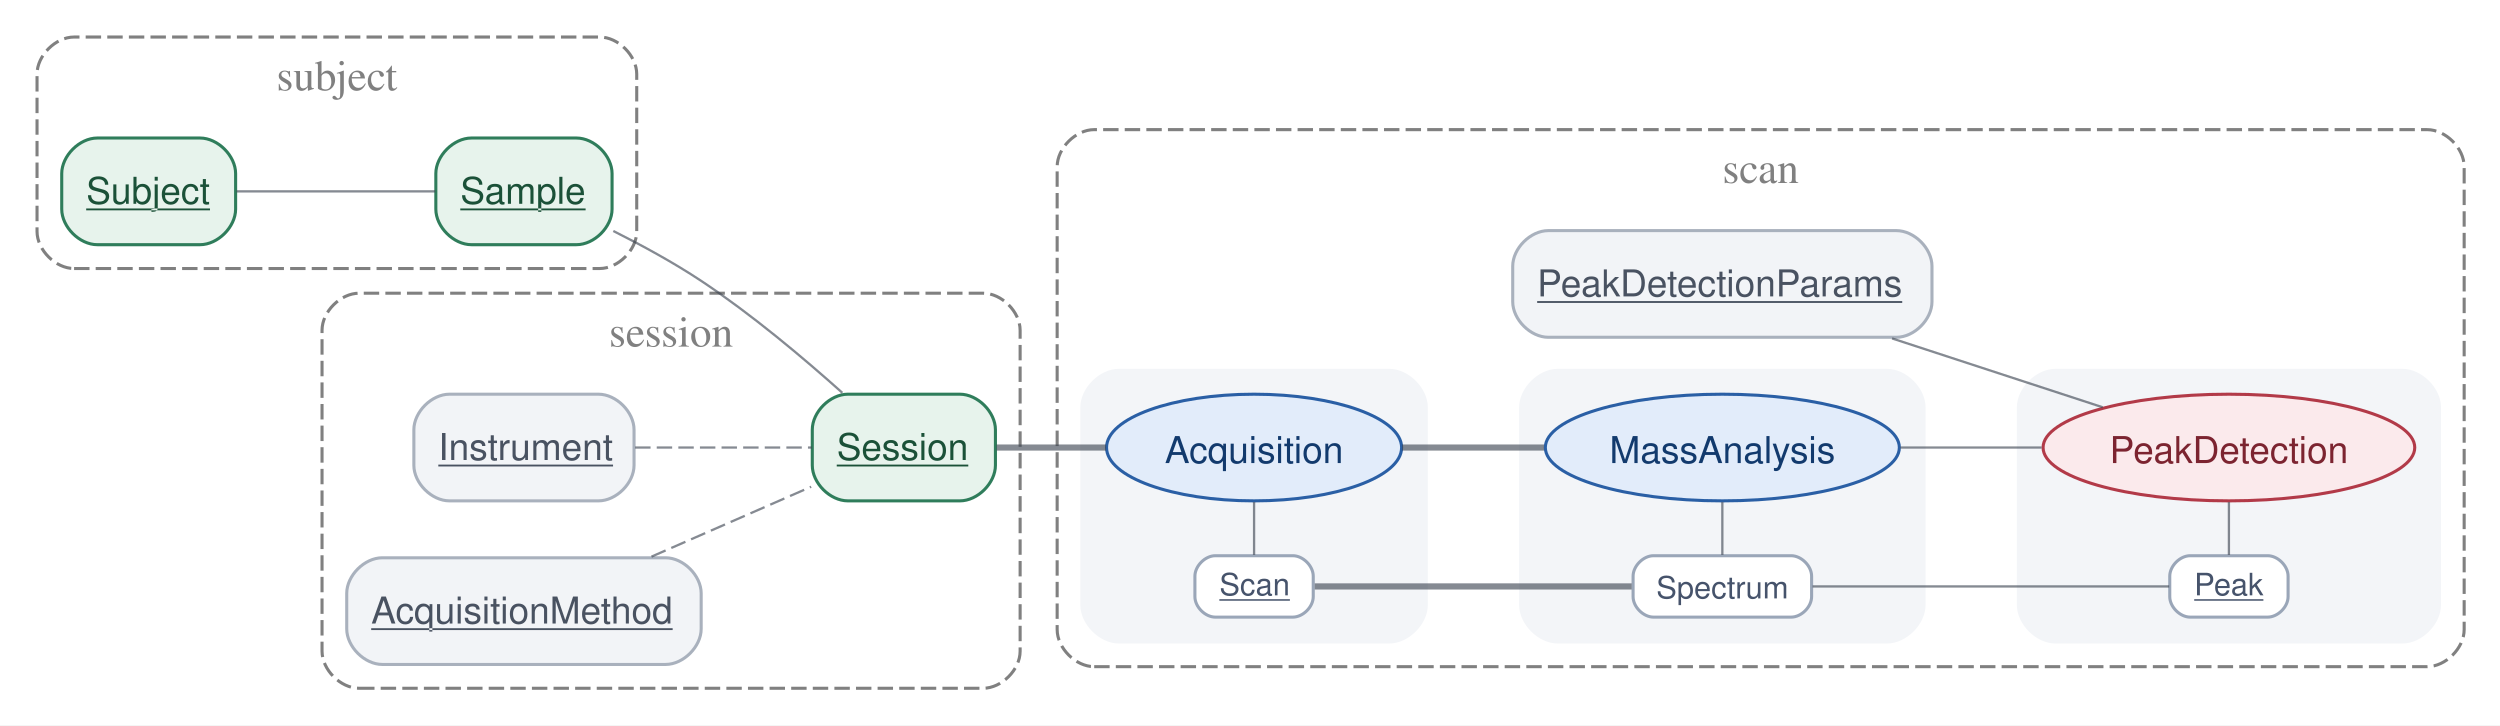
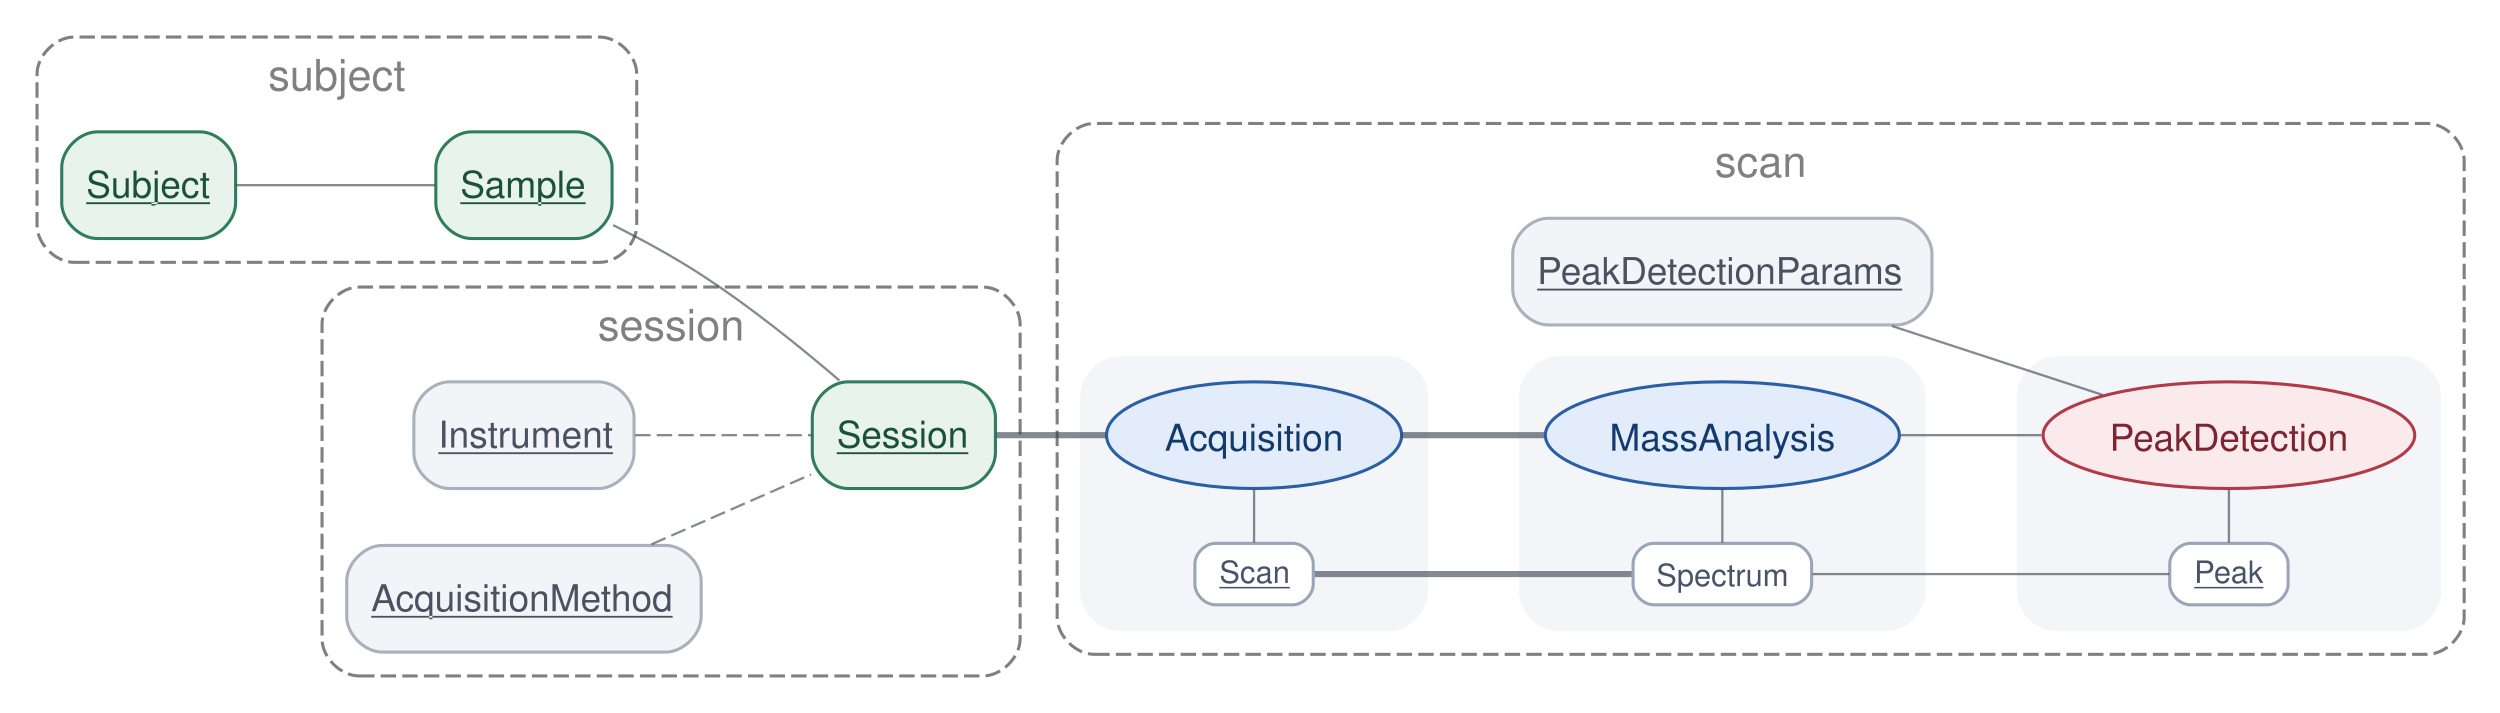
- <svg xmlns="http://www.w3.org/2000/svg" xmlns:xlink="http://www.w3.org/1999/xlink" width="810pt" height="235pt" viewBox="0.00 0.00 810.00 235.00">
-   <g id="graph0" class="graph" transform="scale(1 1) rotate(0) translate(4 231)">
-     <polygon fill="white" stroke="none" points="-4,4 -4,-231 806.39,-231 806.39,4 -4,4" />
+ <svg xmlns="http://www.w3.org/2000/svg" xmlns:xlink="http://www.w3.org/1999/xlink" width="810pt" height="231pt" viewBox="0.00 0.00 810.00 231.00">
+   <style>
+ @media (prefers-color-scheme: dark) {
+   svg { background-color: #161A21; }
+   polygon[fill="white"] { fill: #161A21; }
+   [fill="#fffde7"] { fill: #3A3620; }
+   [stroke="#c9bc5b"] { stroke: #C9BC5B; }
+   [fill="#6b6420"] { fill: #EBE3A0; }
+   [fill="#e7f3ec"] { fill: #16281F; }
+   [stroke="#2f7d5b"] { stroke: #4FA97F; }
+   [fill="#1b5138"] { fill: #BCE6CF; }
+   [fill="#f2f4f7"] { fill: #242832; }
+   [stroke="#a9b1bd"] { stroke: #8A93A1; }
+   [fill="#495261"] { fill: #C9CFD9; }
+   [fill="#fbeaec"] { fill: #331A1F; }
+   [stroke="#b23a48"] { stroke: #D0687A; }
+   [fill="#7c2430"] { fill: #F3C2CB; }
+   [fill="#e2ecfa"] { fill: #152538; }
+   [stroke="#2a5fa5"] { stroke: #5E92D6; }
+   [fill="#123a6d"] { fill: #C3DAF6; }
+   [fill="#ffffff"] { fill: #1E232C; }
+   [stroke="#9aa6b8"] { stroke: #7B879B; }
+   [fill="#46536b"] { fill: #C4CCDB; }
+   [fill="#edeef0"] { fill: #242730; }
+   [stroke="#808890"] { stroke: #8890A0; }
+   [fill="#404040"] { fill: #C7CDD6; }
+   [stroke="#3a424f"] { stroke: #AEB6C2; stroke-opacity: 0.753; }
+   [stroke="#c77d3a"] { stroke: #D68C4A; stroke-opacity: 0.753; }
+   [fill="#f3f5f8"] { fill: #2A313D; }
+   [stroke="#f3f5f8"] { stroke: #2A313D; }
+   [stroke="gray"] { stroke: #606875; }
+   [fill="gray"] { fill: #8A93A1; }
+ }
+ </style>
+   <g id="graph0" class="graph" transform="scale(1 1) rotate(0) translate(4 227)">
+     <polygon fill="white" stroke="none" points="-4,4 -4,-227 806.39,-227 806.39,4 -4,4" />
    <g id="clust1" class="cluster">
-       <path fill="none" stroke="gray" stroke-dasharray="5,2" d="M20,-144C20,-144 190.3,-144 190.3,-144 196.3,-144 202.3,-150 202.3,-156 202.3,-156 202.3,-207 202.3,-207 202.3,-213 196.3,-219 190.3,-219 190.3,-219 20,-219 20,-219 14,-219 8,-213 8,-207 8,-207 8,-156 8,-156 8,-150 14,-144 20,-144" />
-       <text xml:space="preserve" text-anchor="middle" x="105.15" y="-201.7" font-family="Times,serif" font-size="14.00" fill="gray">subject</text>
+       <path fill="none" stroke="gray" stroke-dasharray="5,2" d="M20,-142C20,-142 190.3,-142 190.3,-142 196.3,-142 202.3,-148 202.3,-154 202.3,-154 202.3,-203 202.3,-203 202.3,-209 196.3,-215 190.3,-215 190.3,-215 20,-215 20,-215 14,-215 8,-209 8,-203 8,-203 8,-154 8,-154 8,-148 14,-142 20,-142" />
+       <text xml:space="preserve" text-anchor="middle" x="105.15" y="-197.7" font-family="Helvetica,sans-Serif" font-size="14.00" fill="gray">subject</text>
    </g>
    <g id="clust2" class="cluster">
-       <path fill="none" stroke="gray" stroke-dasharray="5,2" d="M112.34,-8C112.34,-8 314.52,-8 314.52,-8 320.52,-8 326.52,-14 326.52,-20 326.52,-20 326.52,-124 326.52,-124 326.52,-130 320.52,-136 314.52,-136 314.52,-136 112.34,-136 112.34,-136 106.34,-136 100.34,-130 100.34,-124 100.34,-124 100.34,-20 100.34,-20 100.34,-14 106.34,-8 112.34,-8" />
-       <text xml:space="preserve" text-anchor="middle" x="213.43" y="-118.7" font-family="Times,serif" font-size="14.00" fill="gray">session</text>
+       <path fill="none" stroke="gray" stroke-dasharray="5,2" d="M112.34,-8C112.34,-8 314.52,-8 314.52,-8 320.52,-8 326.52,-14 326.52,-20 326.52,-20 326.52,-122 326.52,-122 326.52,-128 320.52,-134 314.52,-134 314.52,-134 112.34,-134 112.34,-134 106.34,-134 100.34,-128 100.34,-122 100.34,-122 100.34,-20 100.34,-20 100.34,-14 106.34,-8 112.34,-8" />
+       <text xml:space="preserve" text-anchor="middle" x="213.43" y="-116.7" font-family="Helvetica,sans-Serif" font-size="14.00" fill="gray">session</text>
    </g>
    <g id="clust3" class="cluster">
-       <path fill="none" stroke="gray" stroke-dasharray="5,2" d="M350.52,-15C350.52,-15 782.39,-15 782.39,-15 788.39,-15 794.39,-21 794.39,-27 794.39,-27 794.39,-177 794.39,-177 794.39,-183 788.39,-189 782.39,-189 782.39,-189 350.52,-189 350.52,-189 344.52,-189 338.52,-183 338.52,-177 338.52,-177 338.52,-27 338.52,-27 338.52,-21 344.52,-15 350.52,-15" />
-       <text xml:space="preserve" text-anchor="middle" x="566.45" y="-171.7" font-family="Times,serif" font-size="14.00" fill="gray">scan</text>
+       <path fill="none" stroke="gray" stroke-dasharray="5,2" d="M350.52,-15C350.52,-15 782.39,-15 782.39,-15 788.39,-15 794.39,-21 794.39,-27 794.39,-27 794.39,-175 794.39,-175 794.39,-181 788.39,-187 782.39,-187 782.39,-187 350.52,-187 350.52,-187 344.52,-187 338.52,-181 338.52,-175 338.52,-175 338.52,-27 338.52,-27 338.52,-21 344.52,-15 350.52,-15" />
+       <text xml:space="preserve" text-anchor="middle" x="566.45" y="-169.7" font-family="Helvetica,sans-Serif" font-size="14.00" fill="gray">scan</text>
    </g>
    <g id="clust4" class="cluster">
-       <path fill="#f3f5f8" stroke="#f3f5f8" d="M358.52,-23C358.52,-23 446.12,-23 446.12,-23 452.12,-23 458.12,-29 458.12,-35 458.12,-35 458.12,-99 458.12,-99 458.12,-105 452.12,-111 446.12,-111 446.12,-111 358.52,-111 358.52,-111 352.52,-111 346.52,-105 346.52,-99 346.52,-99 346.52,-35 346.52,-35 346.52,-29 352.52,-23 358.52,-23" />
+       <path fill="#f3f5f8" stroke="#f3f5f8" d="M661.96,-23C661.96,-23 774.39,-23 774.39,-23 780.39,-23 786.39,-29 786.39,-35 786.39,-35 786.39,-99 786.39,-99 786.39,-105 780.39,-111 774.39,-111 774.39,-111 661.96,-111 661.96,-111 655.96,-111 649.96,-105 649.96,-99 649.96,-99 649.96,-35 649.96,-35 649.96,-29 655.96,-23 661.96,-23" />
    </g>
    <g id="clust6" class="cluster">
-       <path fill="#f3f5f8" stroke="#f3f5f8" d="M661.96,-23C661.96,-23 774.39,-23 774.39,-23 780.39,-23 786.39,-29 786.39,-35 786.39,-35 786.39,-99 786.39,-99 786.39,-105 780.39,-111 774.39,-111 774.39,-111 661.96,-111 661.96,-111 655.96,-111 649.96,-105 649.96,-99 649.96,-99 649.96,-35 649.96,-35 649.96,-29 655.96,-23 661.96,-23" />
+       <path fill="#f3f5f8" stroke="#f3f5f8" d="M500.69,-23C500.69,-23 607.39,-23 607.39,-23 613.39,-23 619.39,-29 619.39,-35 619.39,-35 619.39,-99 619.39,-99 619.39,-105 613.39,-111 607.39,-111 607.39,-111 500.69,-111 500.69,-111 494.69,-111 488.69,-105 488.69,-99 488.69,-99 488.69,-35 488.69,-35 488.69,-29 494.69,-23 500.69,-23" />
    </g>
    <g id="clust8" class="cluster">
-       <path fill="#f3f5f8" stroke="#f3f5f8" d="M500.69,-23C500.69,-23 607.39,-23 607.39,-23 613.39,-23 619.39,-29 619.39,-35 619.39,-35 619.39,-99 619.39,-99 619.39,-105 613.39,-111 607.39,-111 607.39,-111 500.69,-111 500.69,-111 494.69,-111 488.69,-105 488.69,-99 488.69,-99 488.69,-35 488.69,-35 488.69,-29 494.69,-23 500.69,-23" />
+       <path fill="#f3f5f8" stroke="#f3f5f8" d="M358.52,-23C358.52,-23 446.12,-23 446.12,-23 452.12,-23 458.12,-29 458.12,-35 458.12,-35 458.12,-99 458.12,-99 458.12,-105 452.12,-111 446.12,-111 446.12,-111 358.52,-111 358.52,-111 352.52,-111 346.52,-105 346.52,-99 346.52,-99 346.52,-35 346.52,-35 346.52,-29 352.52,-23 358.52,-23" />
    </g>
    <g id="node1" class="node">
      <g id="a_node1">
        <a xlink:title="subject_id           &#13;------------------------------&#13;subject_description=&quot;''&#13;">
-           <path fill="#e7f3ec" stroke="#2f7d5b" d="M60.82,-186.28C60.82,-186.28 27.52,-186.28 27.52,-186.28 21.76,-186.28 16,-180.52 16,-174.76 16,-174.76 16,-163.24 16,-163.24 16,-157.48 21.76,-151.72 27.52,-151.72 27.52,-151.72 60.82,-151.72 60.82,-151.72 66.58,-151.72 72.34,-157.48 72.34,-163.24 72.34,-163.24 72.34,-174.76 72.34,-174.76 72.34,-180.52 66.58,-186.28 60.82,-186.28" />
-           <text xml:space="preserve" text-anchor="start" x="23.92" y="-164.97" font-family="Helvetica,sans-Serif" text-decoration="underline" font-size="12.00" fill="#1b5138">Subject</text>
+           <path fill="#e7f3ec" stroke="#2f7d5b" d="M60.82,-184.28C60.82,-184.28 27.52,-184.28 27.52,-184.28 21.76,-184.28 16,-178.52 16,-172.76 16,-172.76 16,-161.24 16,-161.24 16,-155.48 21.76,-149.72 27.52,-149.72 27.52,-149.72 60.82,-149.72 60.82,-149.72 66.58,-149.72 72.34,-155.48 72.34,-161.24 72.34,-161.24 72.34,-172.76 72.34,-172.76 72.34,-178.52 66.58,-184.28 60.82,-184.28" />
+           <text xml:space="preserve" text-anchor="start" x="23.92" y="-162.97" font-family="Helvetica,sans-Serif" text-decoration="underline" font-size="12.00" fill="#1b5138">Subject</text>
        </a>
      </g>
    </g>
    <g id="node6" class="node">
      <g id="a_node6">
        <a xlink:title="→ subject.Subject&#13;sample_id            &#13;------------------------------&#13;sample_type          &#13;collection_datetime=null &#13;sample_description=&quot;''&#13;">
-           <path fill="#e7f3ec" stroke="#2f7d5b" d="M182.78,-186.28C182.78,-186.28 148.73,-186.28 148.73,-186.28 142.97,-186.28 137.21,-180.52 137.21,-174.76 137.21,-174.76 137.21,-163.24 137.21,-163.24 137.21,-157.48 142.97,-151.72 148.73,-151.72 148.73,-151.72 182.78,-151.72 182.78,-151.72 188.55,-151.72 194.31,-157.48 194.31,-163.24 194.31,-163.24 194.31,-174.76 194.31,-174.76 194.31,-180.52 188.55,-186.28 182.78,-186.28" />
-           <text xml:space="preserve" text-anchor="start" x="145.13" y="-164.97" font-family="Helvetica,sans-Serif" text-decoration="underline" font-size="12.00" fill="#1b5138">Sample</text>
+           <path fill="#e7f3ec" stroke="#2f7d5b" d="M182.78,-184.28C182.78,-184.28 148.73,-184.28 148.73,-184.28 142.97,-184.28 137.21,-178.52 137.21,-172.76 137.21,-172.76 137.21,-161.24 137.21,-161.24 137.21,-155.48 142.97,-149.72 148.73,-149.72 148.73,-149.72 182.78,-149.72 182.78,-149.72 188.55,-149.72 194.31,-155.48 194.31,-161.24 194.31,-161.24 194.31,-172.76 194.31,-172.76 194.31,-178.52 188.55,-184.28 182.78,-184.28" />
+           <text xml:space="preserve" text-anchor="start" x="145.13" y="-162.97" font-family="Helvetica,sans-Serif" text-decoration="underline" font-size="12.00" fill="#1b5138">Sample</text>
        </a>
      </g>
    </g>
    <g id="edge1" class="edge">
-       <path fill="none" stroke="#3a424f" stroke-width="0.75" stroke-opacity="0.62" d="M72.61,-169C91.91,-169 117.67,-169 137.04,-169" />
+       <path fill="none" stroke="#3a424f" stroke-width="0.75" stroke-opacity="0.62" d="M72.61,-167C91.91,-167 117.67,-167 137.04,-167" />
    </g>
    <g id="node2" class="node">
      <g id="a_node2">
        <a xlink:title="→ subject.Sample&#13;session_idx          &#13;------------------------------&#13;session_datetime     &#13;→ session.Instrument&#13;→ session.AcquisitionMethod&#13;raw_data_path        &#13;session_notes=&quot;''&#13;">
          <path fill="#e7f3ec" stroke="#2f7d5b" d="M307,-103.28C307,-103.28 270.7,-103.28 270.7,-103.28 264.94,-103.28 259.18,-97.52 259.18,-91.76 259.18,-91.76 259.18,-80.24 259.18,-80.24 259.18,-74.48 264.94,-68.72 270.7,-68.72 270.7,-68.72 307,-68.72 307,-68.72 312.76,-68.72 318.52,-74.48 318.52,-80.24 318.52,-80.24 318.52,-91.76 318.52,-91.76 318.52,-97.52 312.76,-103.28 307,-103.28" />
          <text xml:space="preserve" text-anchor="start" x="267.1" y="-81.97" font-family="Helvetica,sans-Serif" text-decoration="underline" font-size="12.00" fill="#1b5138">Session</text>
        </a>
      </g>
    </g>
    <g id="node3" class="node">
      <g id="a_node3">
        <a xlink:title="→ session.Session&#13;------------------------------&#13;n_scans              &#13;">
          <ellipse fill="#e2ecfa" stroke="#2a5fa5" cx="402.32" cy="-86" rx="47.8" ry="17.28" />
          <text xml:space="preserve" text-anchor="middle" x="402.32" y="-80.97" font-family="Helvetica,sans-Serif" font-size="12.00" fill="#123a6d">Acquisition</text>
        </a>
      </g>
    </g>
    <g id="edge3" class="edge">
      <path fill="none" stroke="#3a424f" stroke-width="2" stroke-opacity="0.62" d="M318.85,-86C329.68,-86 342.29,-86 354.33,-86" />
    </g>
    <g id="node4" class="node">
      <g id="a_node4">
        <a xlink:title="→ scan.Acquisition&#13;">
          <ellipse fill="#e2ecfa" stroke="#2a5fa5" cx="554.04" cy="-86" rx="57.35" ry="17.28" />
          <text xml:space="preserve" text-anchor="middle" x="554.04" y="-80.97" font-family="Helvetica,sans-Serif" font-size="12.00" fill="#123a6d">MassAnalysis</text>
        </a>
      </g>
    </g>
    <g id="edge7" class="edge">
      <path fill="none" stroke="#3a424f" stroke-width="2" stroke-opacity="0.62" d="M450.28,-86C464.86,-86 481.09,-86 496.26,-86" />
    </g>
    <g id="node8" class="node">
      <g id="a_node8">
        <a xlink:title="→ scan.Acquisition&#13;scan_number          &#13;------------------------------&#13;retention_time       &#13;ms_level             &#13;total_ion_current    &#13;base_peak_mz         &#13;base_peak_intensity  &#13;">
          <path fill="#ffffff" stroke="#9aa6b8" d="M414.86,-50.95C414.86,-50.95 389.78,-50.95 389.78,-50.95 386.47,-50.95 383.15,-47.63 383.15,-44.31 383.15,-44.31 383.15,-37.68 383.15,-37.68 383.15,-34.37 386.47,-31.05 389.78,-31.05 389.78,-31.05 414.86,-31.05 414.86,-31.05 418.18,-31.05 421.49,-34.37 421.49,-37.69 421.49,-37.69 421.49,-44.32 421.49,-44.32 421.49,-47.63 418.18,-50.95 414.86,-50.95" />
          <text xml:space="preserve" text-anchor="start" x="391.07" y="-38.12" font-family="Helvetica,sans-Serif" text-decoration="underline" font-size="10.00" fill="#46536b">Scan</text>
        </a>
      </g>
    </g>
    <g id="edge6" class="edge">
      <path fill="none" stroke="#3a424f" stroke-width="0.75" stroke-opacity="0.62" d="M402.32,-68.33C402.32,-62.62 402.32,-56.91 402.32,-51.2" />
    </g>
    <g id="node5" class="node">
      <g id="a_node5">
        <a xlink:title="→ scan.MassAnalysis&#13;→ scan.PeakDetectionParams&#13;------------------------------&#13;total_peaks          &#13;">
          <ellipse fill="#fbeaec" stroke="#b23a48" cx="718.17" cy="-86" rx="60.21" ry="17.28" />
          <text xml:space="preserve" text-anchor="middle" x="718.17" y="-80.97" font-family="Helvetica,sans-Serif" font-size="12.00" fill="#7c2430">PeakDetection</text>
        </a>
      </g>
    </g>
    <g id="edge10" class="edge">
      <path fill="none" stroke="#3a424f" stroke-width="0.75" stroke-opacity="0.62" d="M611.75,-86C626.54,-86 642.53,-86 657.47,-86" />
    </g>
    <g id="node9" class="node">
      <g id="a_node9">
        <a xlink:title="→ scan.MassAnalysis&#13;→ scan.Acquisition.Scan&#13;------------------------------&#13;mz_array             &#13;intensity_array      &#13;">
          <path fill="#ffffff" stroke="#9aa6b8" d="M576.33,-50.95C576.33,-50.95 531.75,-50.95 531.75,-50.95 528.44,-50.95 525.12,-47.63 525.12,-44.31 525.12,-44.31 525.12,-37.68 525.12,-37.68 525.12,-34.37 528.44,-31.05 531.75,-31.05 531.75,-31.05 576.33,-31.05 576.33,-31.05 579.65,-31.05 582.96,-34.37 582.96,-37.69 582.96,-37.69 582.96,-44.32 582.96,-44.32 582.96,-47.63 579.65,-50.95 576.33,-50.95" />
          <text xml:space="preserve" text-anchor="middle" x="554.04" y="-37.12" font-family="Helvetica,sans-Serif" font-size="10.00" fill="#46536b">Spectrum</text>
        </a>
      </g>
    </g>
    <g id="edge9" class="edge">
      <path fill="none" stroke="#3a424f" stroke-width="0.75" stroke-opacity="0.62" d="M554.04,-68.33C554.04,-62.62 554.04,-56.91 554.04,-51.2" />
    </g>
    <g id="node10" class="node">
      <g id="a_node10">
        <a xlink:title="→ scan.PeakDetection&#13;→ scan.MassAnalysis.Spectrum&#13;peak_idx             &#13;------------------------------&#13;mz                   &#13;intensity            &#13;snr                  &#13;">
          <path fill="#ffffff" stroke="#9aa6b8" d="M730.71,-50.95C730.71,-50.95 705.63,-50.95 705.63,-50.95 702.32,-50.95 699,-47.63 699,-44.31 699,-44.31 699,-37.68 699,-37.68 699,-34.37 702.32,-31.05 705.63,-31.05 705.63,-31.05 730.71,-31.05 730.71,-31.05 734.03,-31.05 737.34,-34.37 737.34,-37.69 737.34,-37.69 737.34,-44.32 737.34,-44.32 737.34,-47.63 734.03,-50.95 730.71,-50.95" />
          <text xml:space="preserve" text-anchor="start" x="706.92" y="-38.12" font-family="Helvetica,sans-Serif" text-decoration="underline" font-size="10.00" fill="#46536b">Peak</text>
        </a>
      </g>
    </g>
    <g id="edge12" class="edge">
      <path fill="none" stroke="#3a424f" stroke-width="0.75" stroke-opacity="0.62" d="M718.17,-68.33C718.17,-62.62 718.17,-56.91 718.17,-51.2" />
    </g>
    <g id="edge2" class="edge">
-       <path fill="none" stroke="#3a424f" stroke-width="0.75" stroke-opacity="0.62" d="M194.71,-156.16C204.02,-151.49 214.28,-145.9 223.18,-140 239.52,-129.17 256.47,-114.88 268.92,-103.73" />
+       <path fill="none" stroke="#3a424f" stroke-width="0.75" stroke-opacity="0.62" d="M194.65,-154.07C203.95,-149.39 214.22,-143.82 223.18,-138 239.01,-127.72 255.57,-114.34 267.97,-103.73" />
    </g>
    <g id="node7" class="node">
      <g id="a_node7">
        <a xlink:title="instrument_id        &#13;------------------------------&#13;instrument_name      &#13;manufacturer=&quot;''&#13;model=&quot;''&#13;">
          <path fill="#f2f4f7" stroke="#a9b1bd" d="M189.91,-103.28C189.91,-103.28 141.61,-103.28 141.61,-103.28 135.85,-103.28 130.09,-97.52 130.09,-91.76 130.09,-91.76 130.09,-80.24 130.09,-80.24 130.09,-74.48 135.85,-68.72 141.61,-68.72 141.61,-68.72 189.91,-68.72 189.91,-68.72 195.67,-68.72 201.43,-74.48 201.43,-80.24 201.43,-80.24 201.43,-91.76 201.43,-91.76 201.43,-97.52 195.67,-103.28 189.91,-103.28" />
          <text xml:space="preserve" text-anchor="start" x="138.01" y="-81.97" font-family="Helvetica,sans-Serif" text-decoration="underline" font-size="12.00" fill="#495261">Instrument</text>
        </a>
      </g>
    </g>
    <g id="edge4" class="edge">
      <path fill="none" stroke="#3a424f" stroke-width="0.75" stroke-dasharray="5,2" stroke-opacity="0.62" d="M201.78,-86C219.94,-86 241.86,-86 259.02,-86" />
    </g>
    <g id="edge8" class="edge">
      <path fill="none" stroke="#3a424f" stroke-width="2" stroke-opacity="0.62" d="M421.98,-41C447.77,-41 494.53,-41 524.66,-41" />
    </g>
    <g id="edge11" class="edge">
      <path fill="none" stroke="#3a424f" stroke-width="0.75" stroke-opacity="0.62" d="M583.28,-41C616.49,-41 670.64,-41 698.82,-41" />
    </g>
    <g id="node11" class="node">
      <g id="a_node11">
        <a xlink:title="method_id            &#13;------------------------------&#13;method_name          &#13;ionization_mode      &#13;method_description=&quot;''&#13;">
          <path fill="#f2f4f7" stroke="#a9b1bd" d="M211.66,-50.28C211.66,-50.28 119.86,-50.28 119.86,-50.28 114.1,-50.28 108.34,-44.52 108.34,-38.76 108.34,-38.76 108.34,-27.24 108.34,-27.24 108.34,-21.48 114.1,-15.72 119.86,-15.72 119.86,-15.72 211.66,-15.72 211.66,-15.72 217.42,-15.72 223.18,-21.48 223.18,-27.24 223.18,-27.24 223.18,-38.76 223.18,-38.76 223.18,-44.52 217.42,-50.28 211.66,-50.28" />
          <text xml:space="preserve" text-anchor="start" x="116.26" y="-28.98" font-family="Helvetica,sans-Serif" text-decoration="underline" font-size="12.00" fill="#495261">AcquisitionMethod</text>
        </a>
      </g>
    </g>
    <g id="edge5" class="edge">
      <path fill="none" stroke="#3a424f" stroke-width="0.75" stroke-dasharray="5,2" stroke-opacity="0.62" d="M207.08,-50.65C224.01,-58.06 243.31,-66.51 258.81,-73.29" />
    </g>
    <g id="node12" class="node">
      <g id="a_node12">
        <a xlink:title="peak_params_id       &#13;------------------------------&#13;height_factor        &#13;prominence_factor    &#13;min_distance         &#13;peak_params_desc     &#13;">
          <path fill="#f2f4f7" stroke="#a9b1bd" d="M610.44,-156.28C610.44,-156.28 497.64,-156.28 497.64,-156.28 491.88,-156.28 486.12,-150.52 486.12,-144.76 486.12,-144.76 486.12,-133.24 486.12,-133.24 486.12,-127.48 491.88,-121.72 497.64,-121.72 497.64,-121.72 610.44,-121.72 610.44,-121.72 616.2,-121.72 621.96,-127.48 621.96,-133.24 621.96,-133.24 621.96,-144.76 621.96,-144.76 621.96,-150.52 616.2,-156.28 610.44,-156.28" />
          <text xml:space="preserve" text-anchor="start" x="494.04" y="-134.97" font-family="Helvetica,sans-Serif" text-decoration="underline" font-size="12.00" fill="#495261">PeakDetectionParams</text>
        </a>
      </g>
    </g>
    <g id="edge13" class="edge">
      <path fill="none" stroke="#3a424f" stroke-width="0.75" stroke-opacity="0.62" d="M609.03,-121.35C631.32,-114.06 656.7,-105.77 677.27,-99.04" />
    </g>
  </g>
</svg>
